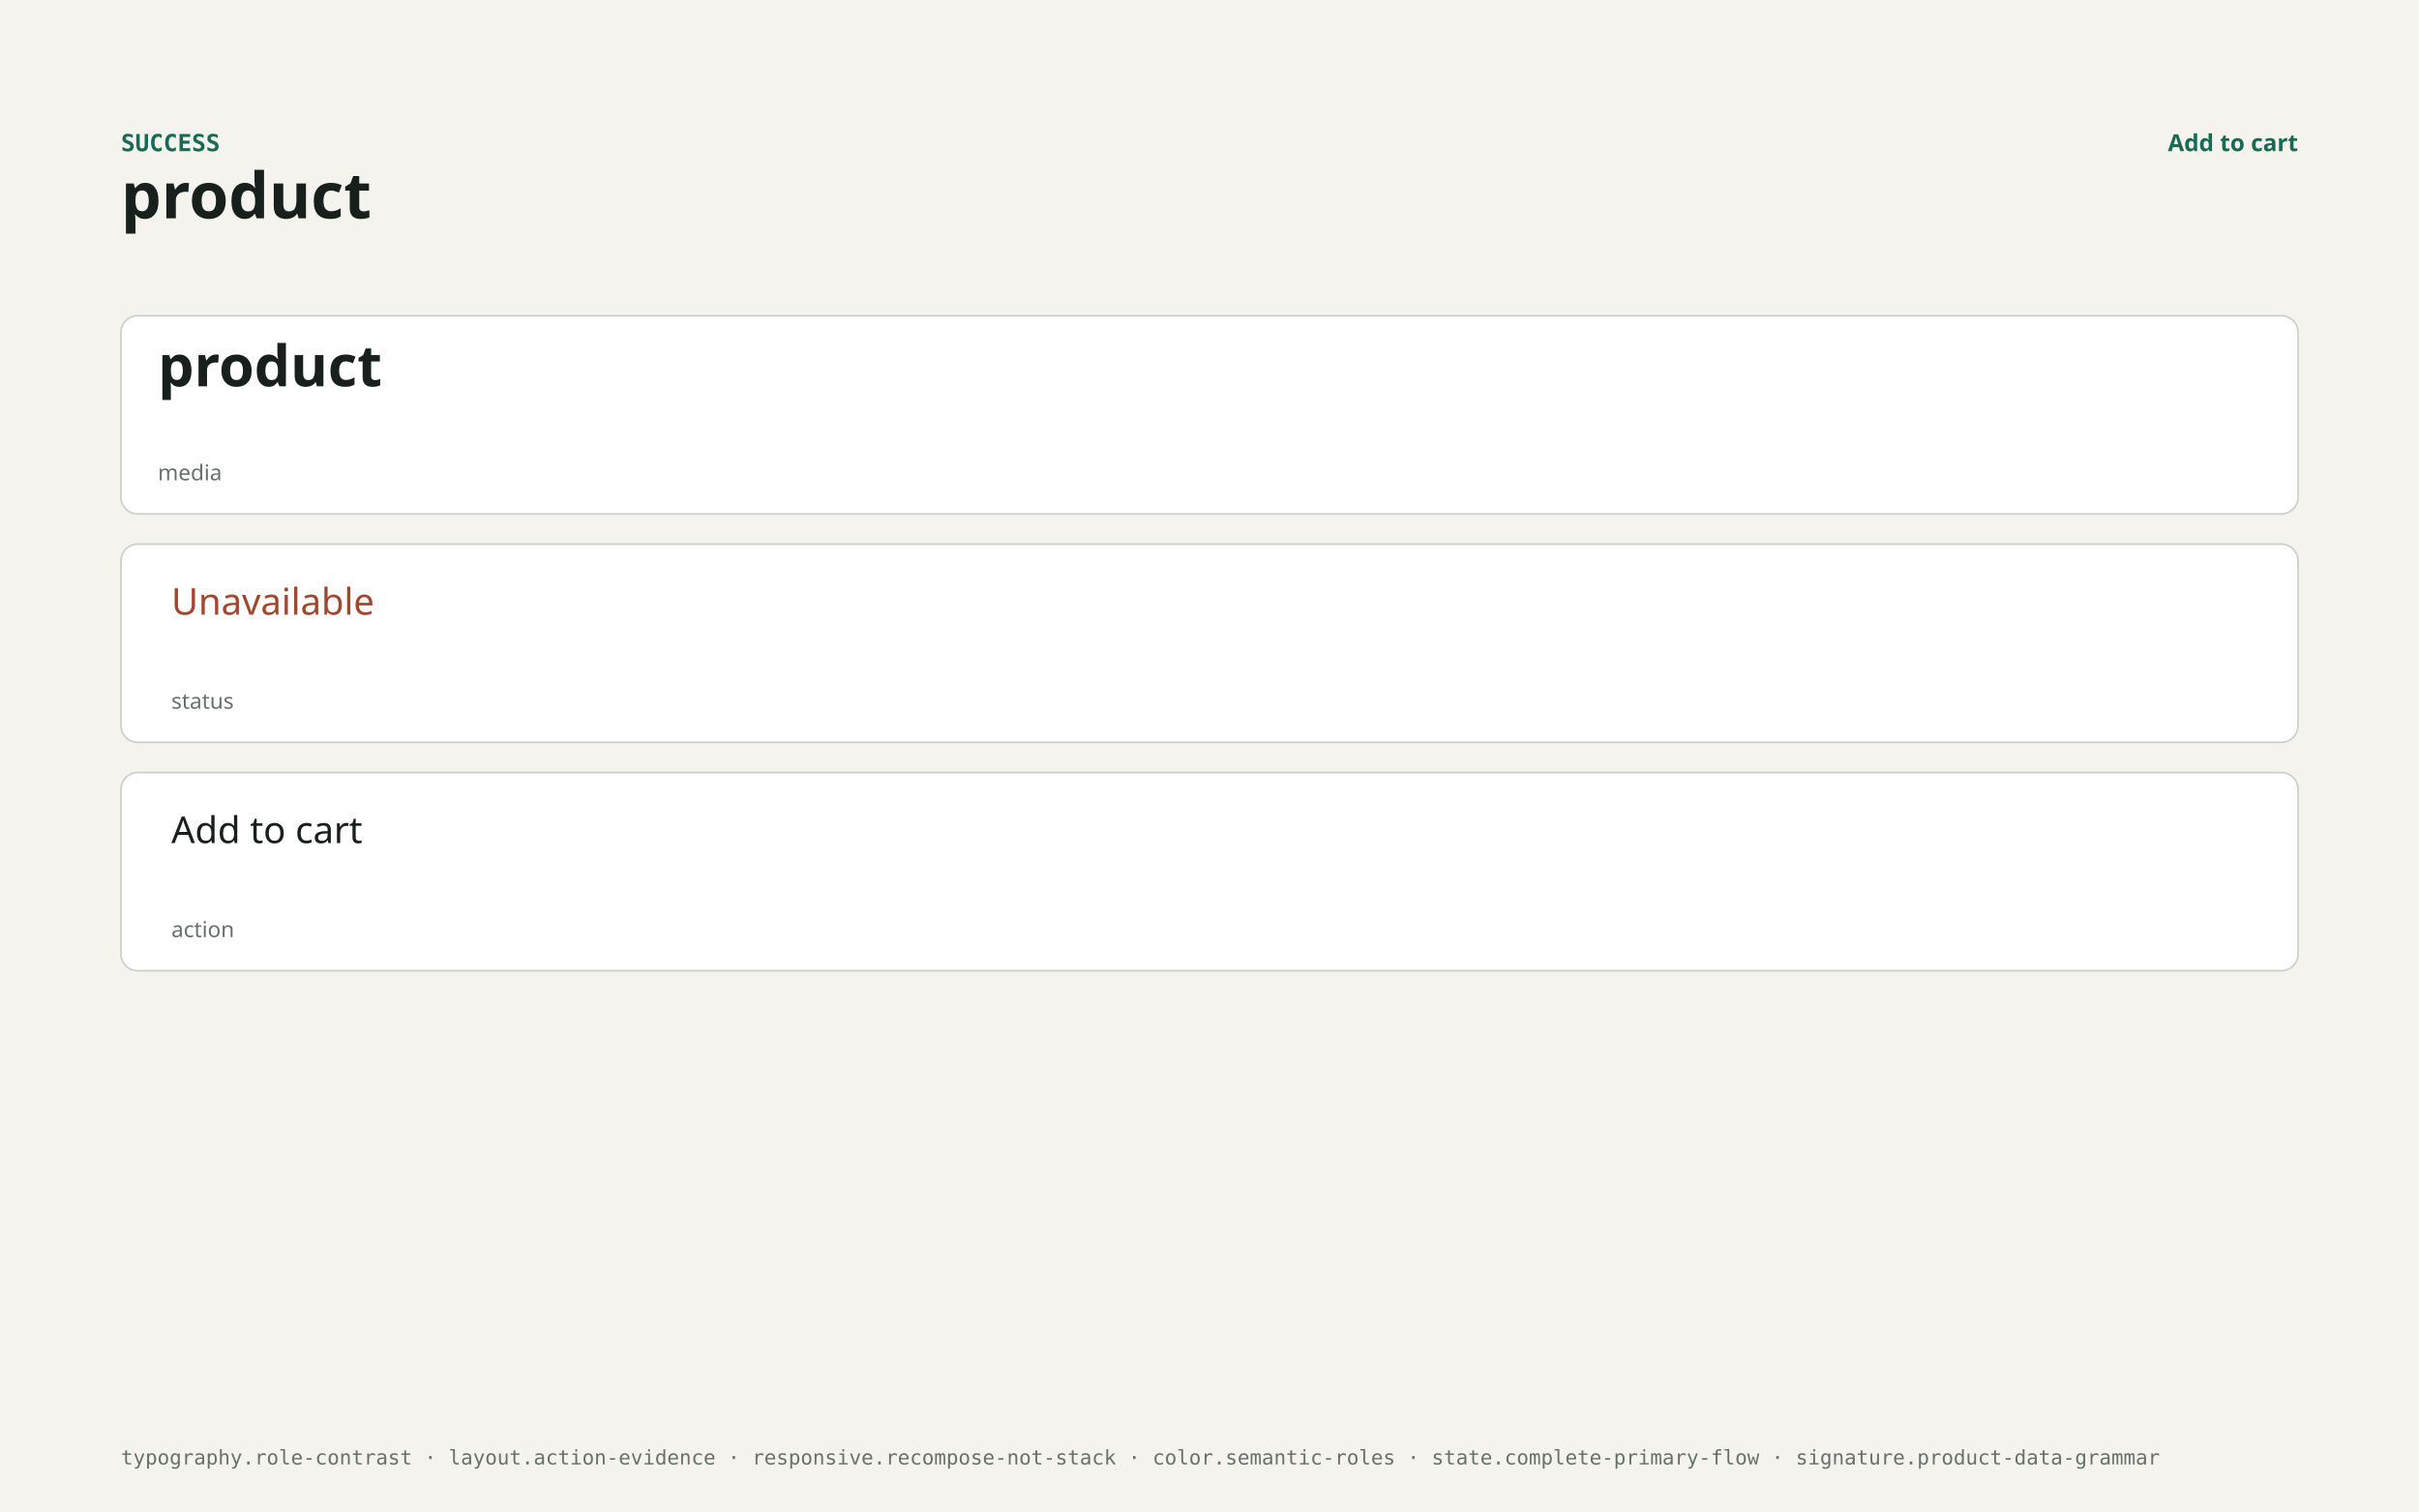
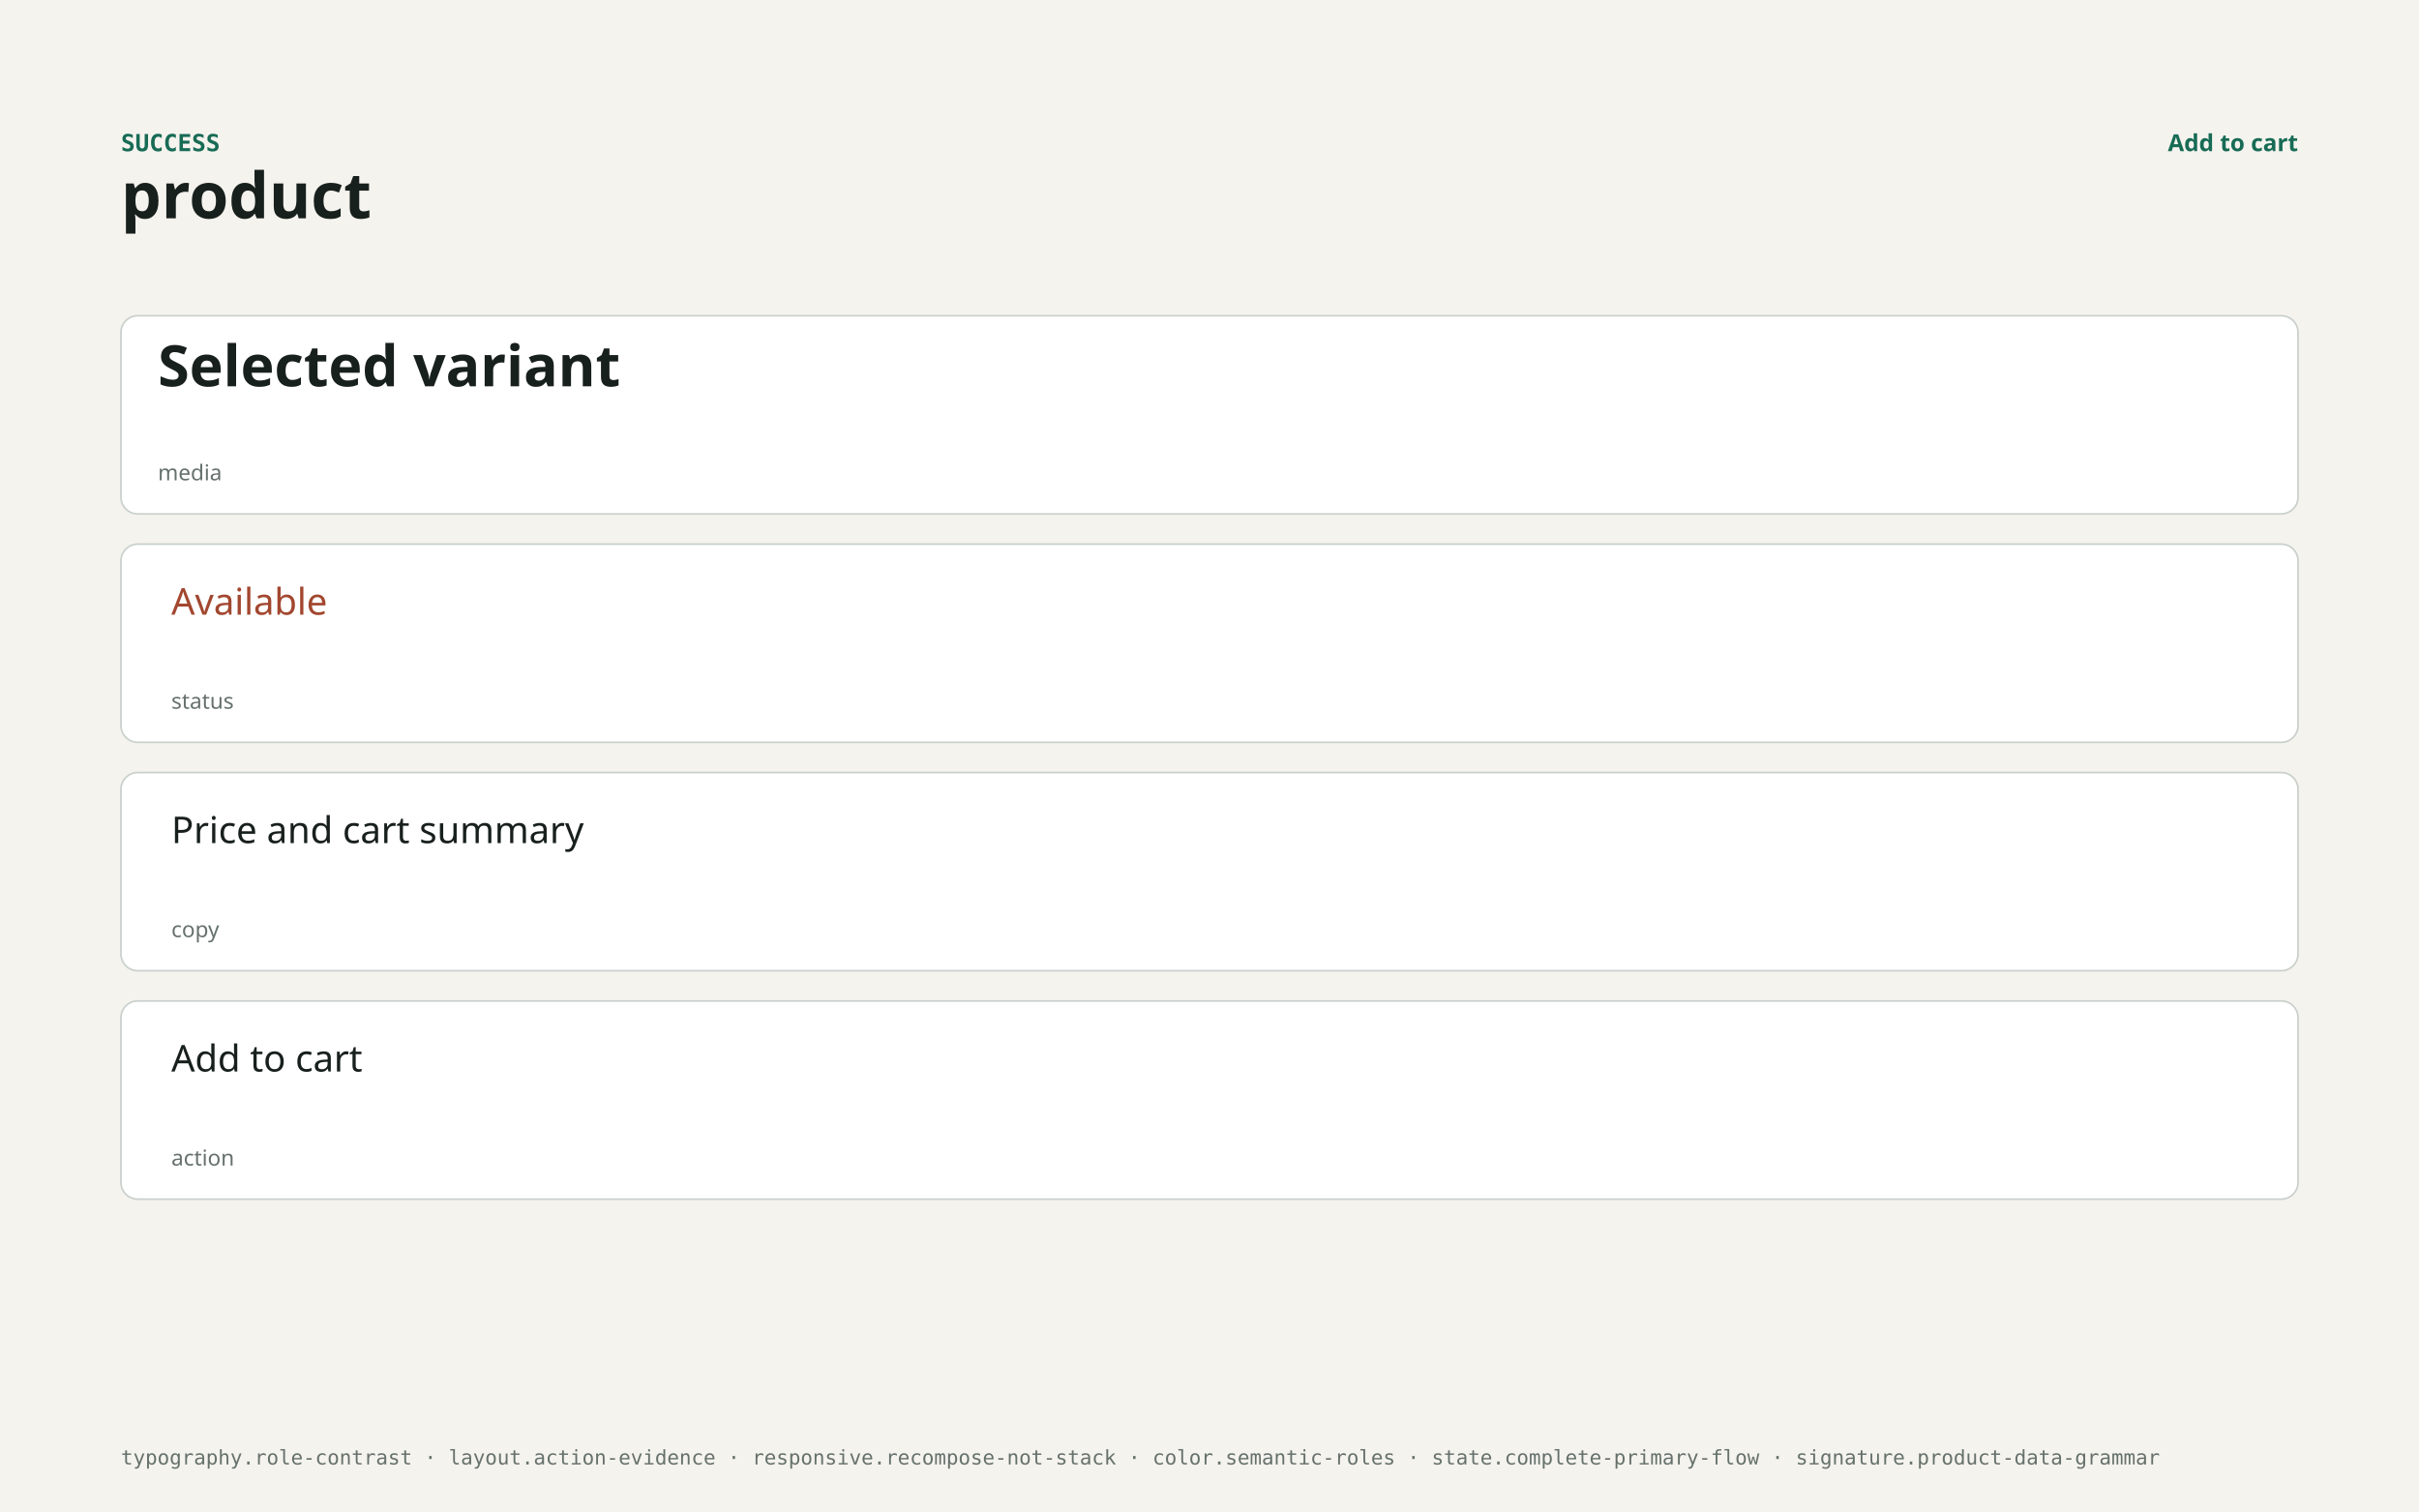
<svg xmlns="http://www.w3.org/2000/svg" viewBox="0 0 1440 900" role="img" aria-labelledby="title description">
  <rect width="1440" height="900" fill="#f5f3ee" />
  <text x="72" y="90" fill="#176b55" font-family="ui-monospace, monospace" font-size="14" font-weight="700">SUCCESS</text>
  <text x="72" y="130" fill="#18201d" font-family="system-ui, sans-serif" font-size="38" font-weight="750">product</text>
  <text x="1368" y="90" text-anchor="end" fill="#176b55" font-family="system-ui, sans-serif" font-size="14" font-weight="700">Add to cart</text>
  <rect x="72" y="188" width="1296" height="118" rx="10" fill="#ffffff" stroke="#c9d0cc" />
-   <text x="94" y="230" fill="#18201d" font-family="system-ui, sans-serif" font-size="34" font-weight="700">product</text>
+   <text x="94" y="230" fill="#18201d" font-family="system-ui, sans-serif" font-size="34" font-weight="700">Selected variant</text>
  <text x="94" y="286" fill="#66716c" font-family="system-ui, sans-serif" font-size="13">media</text>
  <rect x="72" y="324" width="1296" height="118" rx="10" fill="#ffffff" stroke="#c9d0cc" />
-   <text x="102" y="366" fill="#a2472f" font-family="system-ui, sans-serif" font-size="22" font-weight="500">Unavailable</text>
+   <text x="102" y="366" fill="#a2472f" font-family="system-ui, sans-serif" font-size="22" font-weight="500">Available</text>
  <text x="102" y="422" fill="#66716c" font-family="system-ui, sans-serif" font-size="13">status</text>
  <rect x="72" y="460" width="1296" height="118" rx="10" fill="#ffffff" stroke="#c9d0cc" />
-   <text x="102" y="502" fill="#18201d" font-family="system-ui, sans-serif" font-size="22" font-weight="500">Add to cart</text>
-   <text x="102" y="558" fill="#66716c" font-family="system-ui, sans-serif" font-size="13">action</text>
+   <text x="102" y="502" fill="#18201d" font-family="system-ui, sans-serif" font-size="22" font-weight="500">Price and cart summary</text>
+   <text x="102" y="558" fill="#66716c" font-family="system-ui, sans-serif" font-size="13">copy</text>
+   <rect x="72" y="596" width="1296" height="118" rx="10" fill="#ffffff" stroke="#c9d0cc" />
+   <text x="102" y="638" fill="#18201d" font-family="system-ui, sans-serif" font-size="22" font-weight="500">Add to cart</text>
+   <text x="102" y="694" fill="#66716c" font-family="system-ui, sans-serif" font-size="13">action</text>
  <text x="72" y="872" fill="#66716c" font-family="ui-monospace, monospace" font-size="12">typography.role-contrast · layout.action-evidence · responsive.recompose-not-stack · color.semantic-roles · state.complete-primary-flow · signature.product-data-grammar</text>
</svg>
